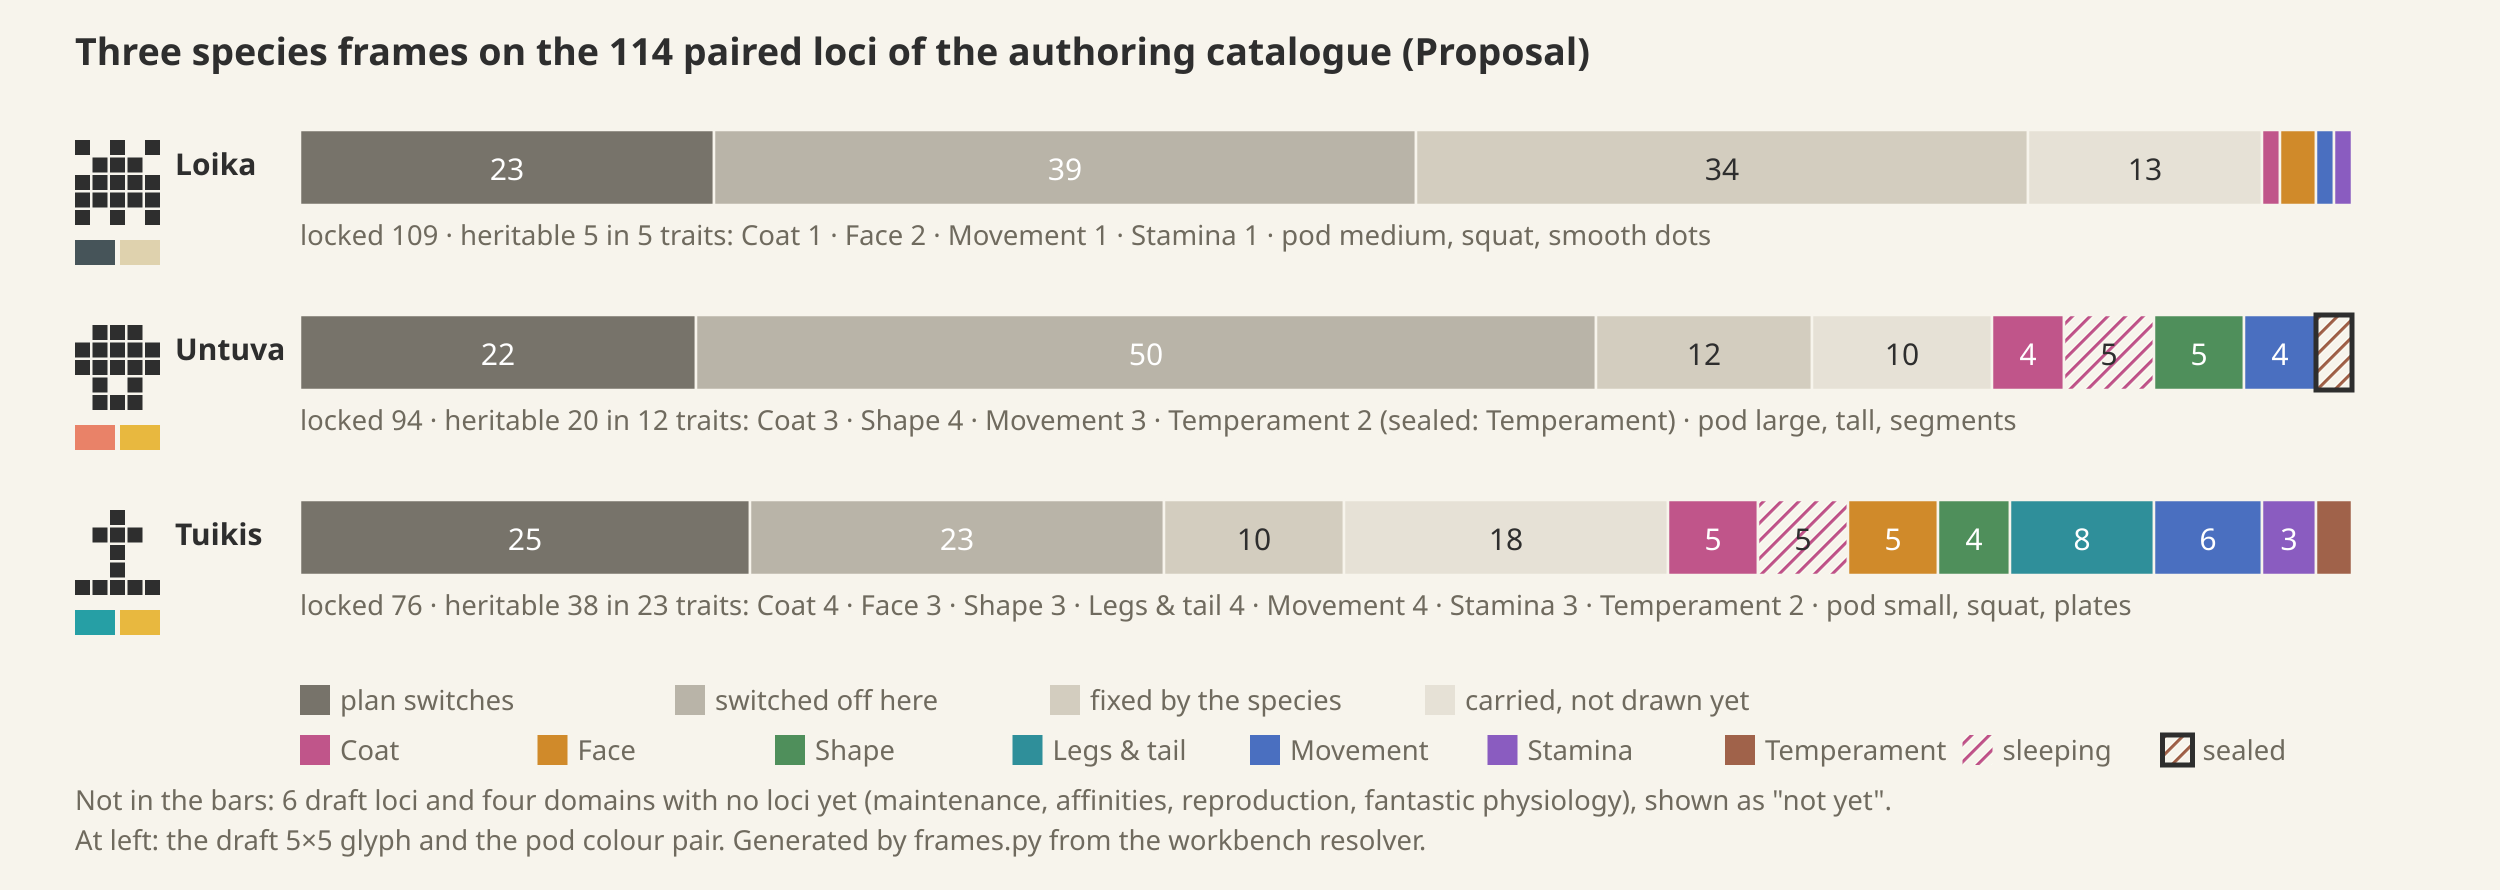
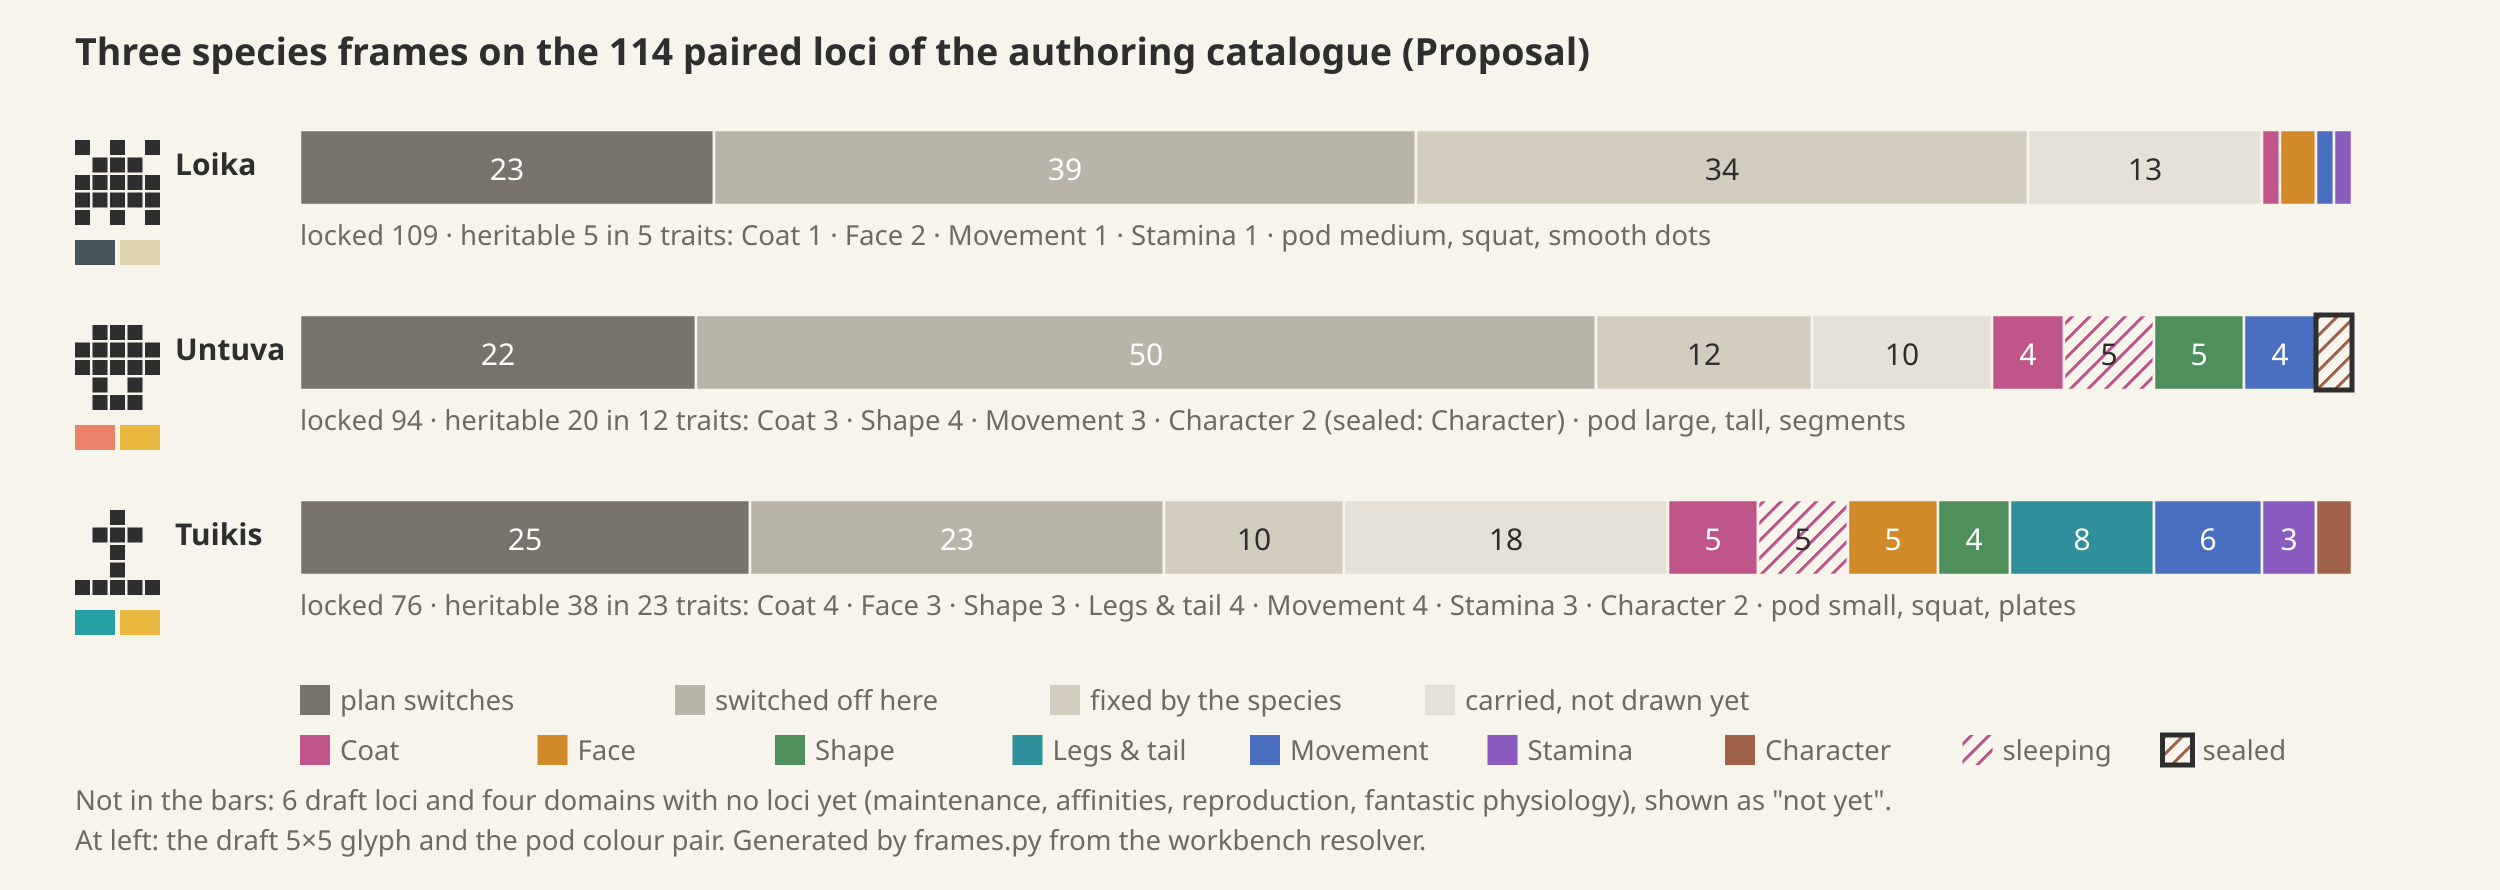
<svg xmlns="http://www.w3.org/2000/svg" viewBox="0 0 1000 356" width="1000" height="356" font-family="system-ui, sans-serif">
  <style>.bg{fill:#f7f4ec}text{fill:#2e2e2e}.h{font-size:15px;font-weight:600}.t{font-size:12px}.s{font-size:11px;fill:#6f6a5e}</style>
  <rect width="100%" height="100%" class="bg" />
  <text x="30" y="26" class="h">Three species frames on the 114 paired loci of the authoring catalogue (Proposal)</text>
  <defs>
    <pattern id="z-switch" width="5" height="5" patternUnits="userSpaceOnUse" patternTransform="rotate(45)">
      <rect width="5" height="5" fill="#f7f4ec" />
      <line x1="0" y1="0" x2="0" y2="5" stroke="#77736a" stroke-width="2.4" />
    </pattern>
    <pattern id="z-owner-off" width="5" height="5" patternUnits="userSpaceOnUse" patternTransform="rotate(45)">
      <rect width="5" height="5" fill="#f7f4ec" />
      <line x1="0" y1="0" x2="0" y2="5" stroke="#b9b4a8" stroke-width="2.4" />
    </pattern>
    <pattern id="z-fixed" width="5" height="5" patternUnits="userSpaceOnUse" patternTransform="rotate(45)">
      <rect width="5" height="5" fill="#f7f4ec" />
      <line x1="0" y1="0" x2="0" y2="5" stroke="#d3cdbf" stroke-width="2.4" />
    </pattern>
    <pattern id="z-no-consumer" width="5" height="5" patternUnits="userSpaceOnUse" patternTransform="rotate(45)">
      <rect width="5" height="5" fill="#f7f4ec" />
      <line x1="0" y1="0" x2="0" y2="5" stroke="#e6e1d6" stroke-width="2.4" />
    </pattern>
    <pattern id="z-coat" width="5" height="5" patternUnits="userSpaceOnUse" patternTransform="rotate(45)">
      <rect width="5" height="5" fill="#f7f4ec" />
      <line x1="0" y1="0" x2="0" y2="5" stroke="#c0558a" stroke-width="2.4" />
    </pattern>
    <pattern id="z-face" width="5" height="5" patternUnits="userSpaceOnUse" patternTransform="rotate(45)">
      <rect width="5" height="5" fill="#f7f4ec" />
      <line x1="0" y1="0" x2="0" y2="5" stroke="#d08a2a" stroke-width="2.4" />
    </pattern>
    <pattern id="z-shape" width="5" height="5" patternUnits="userSpaceOnUse" patternTransform="rotate(45)">
      <rect width="5" height="5" fill="#f7f4ec" />
      <line x1="0" y1="0" x2="0" y2="5" stroke="#4f8f5b" stroke-width="2.4" />
    </pattern>
    <pattern id="z-legs-tail" width="5" height="5" patternUnits="userSpaceOnUse" patternTransform="rotate(45)">
      <rect width="5" height="5" fill="#f7f4ec" />
      <line x1="0" y1="0" x2="0" y2="5" stroke="#2f8f9a" stroke-width="2.4" />
    </pattern>
    <pattern id="z-movement" width="5" height="5" patternUnits="userSpaceOnUse" patternTransform="rotate(45)">
      <rect width="5" height="5" fill="#f7f4ec" />
      <line x1="0" y1="0" x2="0" y2="5" stroke="#4a6fc0" stroke-width="2.4" />
    </pattern>
    <pattern id="z-stamina" width="5" height="5" patternUnits="userSpaceOnUse" patternTransform="rotate(45)">
      <rect width="5" height="5" fill="#f7f4ec" />
      <line x1="0" y1="0" x2="0" y2="5" stroke="#8a5cc0" stroke-width="2.4" />
    </pattern>
-     <pattern id="z-temperament" width="5" height="5" patternUnits="userSpaceOnUse" patternTransform="rotate(45)">
+     <pattern id="z-character" width="5" height="5" patternUnits="userSpaceOnUse" patternTransform="rotate(45)">
      <rect width="5" height="5" fill="#f7f4ec" />
      <line x1="0" y1="0" x2="0" y2="5" stroke="#a0624a" stroke-width="2.4" />
    </pattern>
  </defs>
  <rect x="30" y="56" width="6" height="6" fill="#2e2e2e" />
  <rect x="44" y="56" width="6" height="6" fill="#2e2e2e" />
  <rect x="58" y="56" width="6" height="6" fill="#2e2e2e" />
  <rect x="37" y="63" width="6" height="6" fill="#2e2e2e" />
  <rect x="44" y="63" width="6" height="6" fill="#2e2e2e" />
  <rect x="51" y="63" width="6" height="6" fill="#2e2e2e" />
  <rect x="30" y="70" width="6" height="6" fill="#2e2e2e" />
  <rect x="37" y="70" width="6" height="6" fill="#2e2e2e" />
  <rect x="44" y="70" width="6" height="6" fill="#2e2e2e" />
  <rect x="51" y="70" width="6" height="6" fill="#2e2e2e" />
  <rect x="58" y="70" width="6" height="6" fill="#2e2e2e" />
  <rect x="30" y="77" width="6" height="6" fill="#2e2e2e" />
  <rect x="37" y="77" width="6" height="6" fill="#2e2e2e" />
  <rect x="44" y="77" width="6" height="6" fill="#2e2e2e" />
  <rect x="51" y="77" width="6" height="6" fill="#2e2e2e" />
  <rect x="58" y="77" width="6" height="6" fill="#2e2e2e" />
  <rect x="30" y="84" width="6" height="6" fill="#2e2e2e" />
  <rect x="44" y="84" width="6" height="6" fill="#2e2e2e" />
  <rect x="58" y="84" width="6" height="6" fill="#2e2e2e" />
  <rect x="30" y="96" width="16" height="10" fill="#465459" />
  <rect x="48" y="96" width="16" height="10" fill="#dfd2ae" />
  <text x="70" y="70" class="t" style="font-weight:600">Loika</text>
  <rect x="120.0" y="52" width="165.6" height="30" fill="#77736a" stroke="#f7f4ec" />
  <text x="202.8" y="72" class="t" text-anchor="middle" style="fill:#fff">23</text>
  <rect x="285.6" y="52" width="280.8" height="30" fill="#b9b4a8" stroke="#f7f4ec" />
  <text x="426.0" y="72" class="t" text-anchor="middle" style="fill:#fff">39</text>
  <rect x="566.4" y="52" width="244.8" height="30" fill="#d3cdbf" stroke="#f7f4ec" />
  <text x="688.8" y="72" class="t" text-anchor="middle" style="fill:#2e2e2e">34</text>
  <rect x="811.2" y="52" width="93.6" height="30" fill="#e6e1d6" stroke="#f7f4ec" />
  <text x="858.0" y="72" class="t" text-anchor="middle" style="fill:#2e2e2e">13</text>
  <rect x="904.8" y="52" width="7.2" height="30" fill="#c0558a" stroke="#f7f4ec" />
  <rect x="912.0" y="52" width="14.4" height="30" fill="#d08a2a" stroke="#f7f4ec" />
  <rect x="926.4" y="52" width="7.2" height="30" fill="#4a6fc0" stroke="#f7f4ec" />
  <rect x="933.6" y="52" width="7.2" height="30" fill="#8a5cc0" stroke="#f7f4ec" />
  <text x="120" y="98" class="s">locked 109 · heritable 5 in 5 traits: Coat 1 · Face 2 · Movement 1 · Stamina 1 · pod medium, squat, smooth dots</text>
  <rect x="37" y="130" width="6" height="6" fill="#2e2e2e" />
  <rect x="44" y="130" width="6" height="6" fill="#2e2e2e" />
  <rect x="51" y="130" width="6" height="6" fill="#2e2e2e" />
  <rect x="30" y="137" width="6" height="6" fill="#2e2e2e" />
  <rect x="37" y="137" width="6" height="6" fill="#2e2e2e" />
  <rect x="44" y="137" width="6" height="6" fill="#2e2e2e" />
  <rect x="51" y="137" width="6" height="6" fill="#2e2e2e" />
  <rect x="58" y="137" width="6" height="6" fill="#2e2e2e" />
  <rect x="30" y="144" width="6" height="6" fill="#2e2e2e" />
  <rect x="37" y="144" width="6" height="6" fill="#2e2e2e" />
  <rect x="44" y="144" width="6" height="6" fill="#2e2e2e" />
  <rect x="51" y="144" width="6" height="6" fill="#2e2e2e" />
  <rect x="58" y="144" width="6" height="6" fill="#2e2e2e" />
  <rect x="37" y="151" width="6" height="6" fill="#2e2e2e" />
  <rect x="51" y="151" width="6" height="6" fill="#2e2e2e" />
  <rect x="37" y="158" width="6" height="6" fill="#2e2e2e" />
  <rect x="44" y="158" width="6" height="6" fill="#2e2e2e" />
  <rect x="51" y="158" width="6" height="6" fill="#2e2e2e" />
  <rect x="30" y="170" width="16" height="10" fill="#e98268" />
  <rect x="48" y="170" width="16" height="10" fill="#e8b83f" />
  <text x="70" y="144" class="t" style="font-weight:600">Untuva</text>
  <rect x="120.0" y="126" width="158.4" height="30" fill="#77736a" stroke="#f7f4ec" />
  <text x="199.2" y="146" class="t" text-anchor="middle" style="fill:#fff">22</text>
  <rect x="278.4" y="126" width="360.0" height="30" fill="#b9b4a8" stroke="#f7f4ec" />
  <text x="458.4" y="146" class="t" text-anchor="middle" style="fill:#fff">50</text>
  <rect x="638.4" y="126" width="86.4" height="30" fill="#d3cdbf" stroke="#f7f4ec" />
  <text x="681.6" y="146" class="t" text-anchor="middle" style="fill:#2e2e2e">12</text>
  <rect x="724.8" y="126" width="72.0" height="30" fill="#e6e1d6" stroke="#f7f4ec" />
  <text x="760.8" y="146" class="t" text-anchor="middle" style="fill:#2e2e2e">10</text>
  <rect x="796.8" y="126" width="28.8" height="30" fill="#c0558a" stroke="#f7f4ec" />
  <text x="811.2" y="146" class="t" text-anchor="middle" style="fill:#fff">4</text>
  <rect x="825.6" y="126" width="36.0" height="30" fill="url(#z-coat)" stroke="#f7f4ec" />
  <text x="843.6" y="146" class="t" text-anchor="middle" style="fill:#2e2e2e">5</text>
  <rect x="861.6" y="126" width="36.0" height="30" fill="#4f8f5b" stroke="#f7f4ec" />
  <text x="879.6" y="146" class="t" text-anchor="middle" style="fill:#fff">5</text>
  <rect x="897.6" y="126" width="28.8" height="30" fill="#4a6fc0" stroke="#f7f4ec" />
  <text x="912.0" y="146" class="t" text-anchor="middle" style="fill:#fff">4</text>
-   <rect x="926.4" y="126" width="14.4" height="30" fill="url(#z-temperament)" stroke="#2e2e2e" stroke-width="2" />
-   <text x="120" y="172" class="s">locked 94 · heritable 20 in 12 traits: Coat 3 · Shape 4 · Movement 3 · Temperament 2 (sealed: Temperament) · pod large, tall, segments</text>
+   <rect x="926.4" y="126" width="14.4" height="30" fill="url(#z-character)" stroke="#2e2e2e" stroke-width="2" />
+   <text x="120" y="172" class="s">locked 94 · heritable 20 in 12 traits: Coat 3 · Shape 4 · Movement 3 · Character 2 (sealed: Character) · pod large, tall, segments</text>
  <rect x="44" y="204" width="6" height="6" fill="#2e2e2e" />
  <rect x="37" y="211" width="6" height="6" fill="#2e2e2e" />
  <rect x="44" y="211" width="6" height="6" fill="#2e2e2e" />
  <rect x="51" y="211" width="6" height="6" fill="#2e2e2e" />
  <rect x="44" y="218" width="6" height="6" fill="#2e2e2e" />
  <rect x="44" y="225" width="6" height="6" fill="#2e2e2e" />
  <rect x="30" y="232" width="6" height="6" fill="#2e2e2e" />
  <rect x="37" y="232" width="6" height="6" fill="#2e2e2e" />
  <rect x="44" y="232" width="6" height="6" fill="#2e2e2e" />
  <rect x="51" y="232" width="6" height="6" fill="#2e2e2e" />
  <rect x="58" y="232" width="6" height="6" fill="#2e2e2e" />
  <rect x="30" y="244" width="16" height="10" fill="#269fa5" />
  <rect x="48" y="244" width="16" height="10" fill="#e8b83f" />
  <text x="70" y="218" class="t" style="font-weight:600">Tuikis</text>
  <rect x="120.0" y="200" width="180.0" height="30" fill="#77736a" stroke="#f7f4ec" />
  <text x="210.0" y="220" class="t" text-anchor="middle" style="fill:#fff">25</text>
  <rect x="300.0" y="200" width="165.6" height="30" fill="#b9b4a8" stroke="#f7f4ec" />
  <text x="382.8" y="220" class="t" text-anchor="middle" style="fill:#fff">23</text>
  <rect x="465.6" y="200" width="72.0" height="30" fill="#d3cdbf" stroke="#f7f4ec" />
  <text x="501.6" y="220" class="t" text-anchor="middle" style="fill:#2e2e2e">10</text>
  <rect x="537.6" y="200" width="129.6" height="30" fill="#e6e1d6" stroke="#f7f4ec" />
  <text x="602.4" y="220" class="t" text-anchor="middle" style="fill:#2e2e2e">18</text>
  <rect x="667.2" y="200" width="36.0" height="30" fill="#c0558a" stroke="#f7f4ec" />
  <text x="685.2" y="220" class="t" text-anchor="middle" style="fill:#fff">5</text>
  <rect x="703.2" y="200" width="36.0" height="30" fill="url(#z-coat)" stroke="#f7f4ec" />
  <text x="721.2" y="220" class="t" text-anchor="middle" style="fill:#2e2e2e">5</text>
  <rect x="739.2" y="200" width="36.0" height="30" fill="#d08a2a" stroke="#f7f4ec" />
  <text x="757.2" y="220" class="t" text-anchor="middle" style="fill:#fff">5</text>
  <rect x="775.2" y="200" width="28.8" height="30" fill="#4f8f5b" stroke="#f7f4ec" />
  <text x="789.6" y="220" class="t" text-anchor="middle" style="fill:#fff">4</text>
  <rect x="804.0" y="200" width="57.6" height="30" fill="#2f8f9a" stroke="#f7f4ec" />
  <text x="832.8" y="220" class="t" text-anchor="middle" style="fill:#fff">8</text>
  <rect x="861.6" y="200" width="43.2" height="30" fill="#4a6fc0" stroke="#f7f4ec" />
  <text x="883.2" y="220" class="t" text-anchor="middle" style="fill:#fff">6</text>
  <rect x="904.8" y="200" width="21.6" height="30" fill="#8a5cc0" stroke="#f7f4ec" />
  <text x="915.6" y="220" class="t" text-anchor="middle" style="fill:#fff">3</text>
  <rect x="926.4" y="200" width="14.4" height="30" fill="#a0624a" stroke="#f7f4ec" />
-   <text x="120" y="246" class="s">locked 76 · heritable 38 in 23 traits: Coat 4 · Face 3 · Shape 3 · Legs &amp; tail 4 · Movement 4 · Stamina 3 · Temperament 2 · pod small, squat, plates</text>
+   <text x="120" y="246" class="s">locked 76 · heritable 38 in 23 traits: Coat 4 · Face 3 · Shape 3 · Legs &amp; tail 4 · Movement 4 · Stamina 3 · Character 2 · pod small, squat, plates</text>
  <rect x="120" y="274" width="12" height="12" fill="#77736a" />
  <text x="136" y="284" class="s">plan switches</text>
  <rect x="270" y="274" width="12" height="12" fill="#b9b4a8" />
  <text x="286" y="284" class="s">switched off here</text>
  <rect x="420" y="274" width="12" height="12" fill="#d3cdbf" />
  <text x="436" y="284" class="s">fixed by the species</text>
  <rect x="570" y="274" width="12" height="12" fill="#e6e1d6" />
  <text x="586" y="284" class="s">carried, not drawn yet</text>
  <rect x="120" y="294" width="12" height="12" fill="#c0558a" />
  <text x="136" y="304" class="s">Coat</text>
  <rect x="215" y="294" width="12" height="12" fill="#d08a2a" />
  <text x="231" y="304" class="s">Face</text>
  <rect x="310" y="294" width="12" height="12" fill="#4f8f5b" />
  <text x="326" y="304" class="s">Shape</text>
  <rect x="405" y="294" width="12" height="12" fill="#2f8f9a" />
  <text x="421" y="304" class="s">Legs &amp; tail</text>
  <rect x="500" y="294" width="12" height="12" fill="#4a6fc0" />
  <text x="516" y="304" class="s">Movement</text>
  <rect x="595" y="294" width="12" height="12" fill="#8a5cc0" />
  <text x="611" y="304" class="s">Stamina</text>
  <rect x="690" y="294" width="12" height="12" fill="#a0624a" />
-   <text x="706" y="304" class="s">Temperament</text>
+   <text x="706" y="304" class="s">Character</text>
  <rect x="785" y="294" width="12" height="12" fill="url(#z-coat)" />
  <text x="801" y="304" class="s">sleeping</text>
-   <rect x="865" y="294" width="12" height="12" fill="url(#z-temperament)" stroke="#2e2e2e" stroke-width="2" />
+   <rect x="865" y="294" width="12" height="12" fill="url(#z-character)" stroke="#2e2e2e" stroke-width="2" />
  <text x="881" y="304" class="s">sealed</text>
  <text x="30" y="324" class="s">Not in the bars: 6 draft loci and four domains with no loci yet (maintenance, affinities, reproduction, fantastic physiology), shown as "not yet".</text>
  <text x="30" y="340" class="s">At left: the draft 5×5 glyph and the pod colour pair. Generated by frames.py from the workbench resolver.</text>
</svg>
